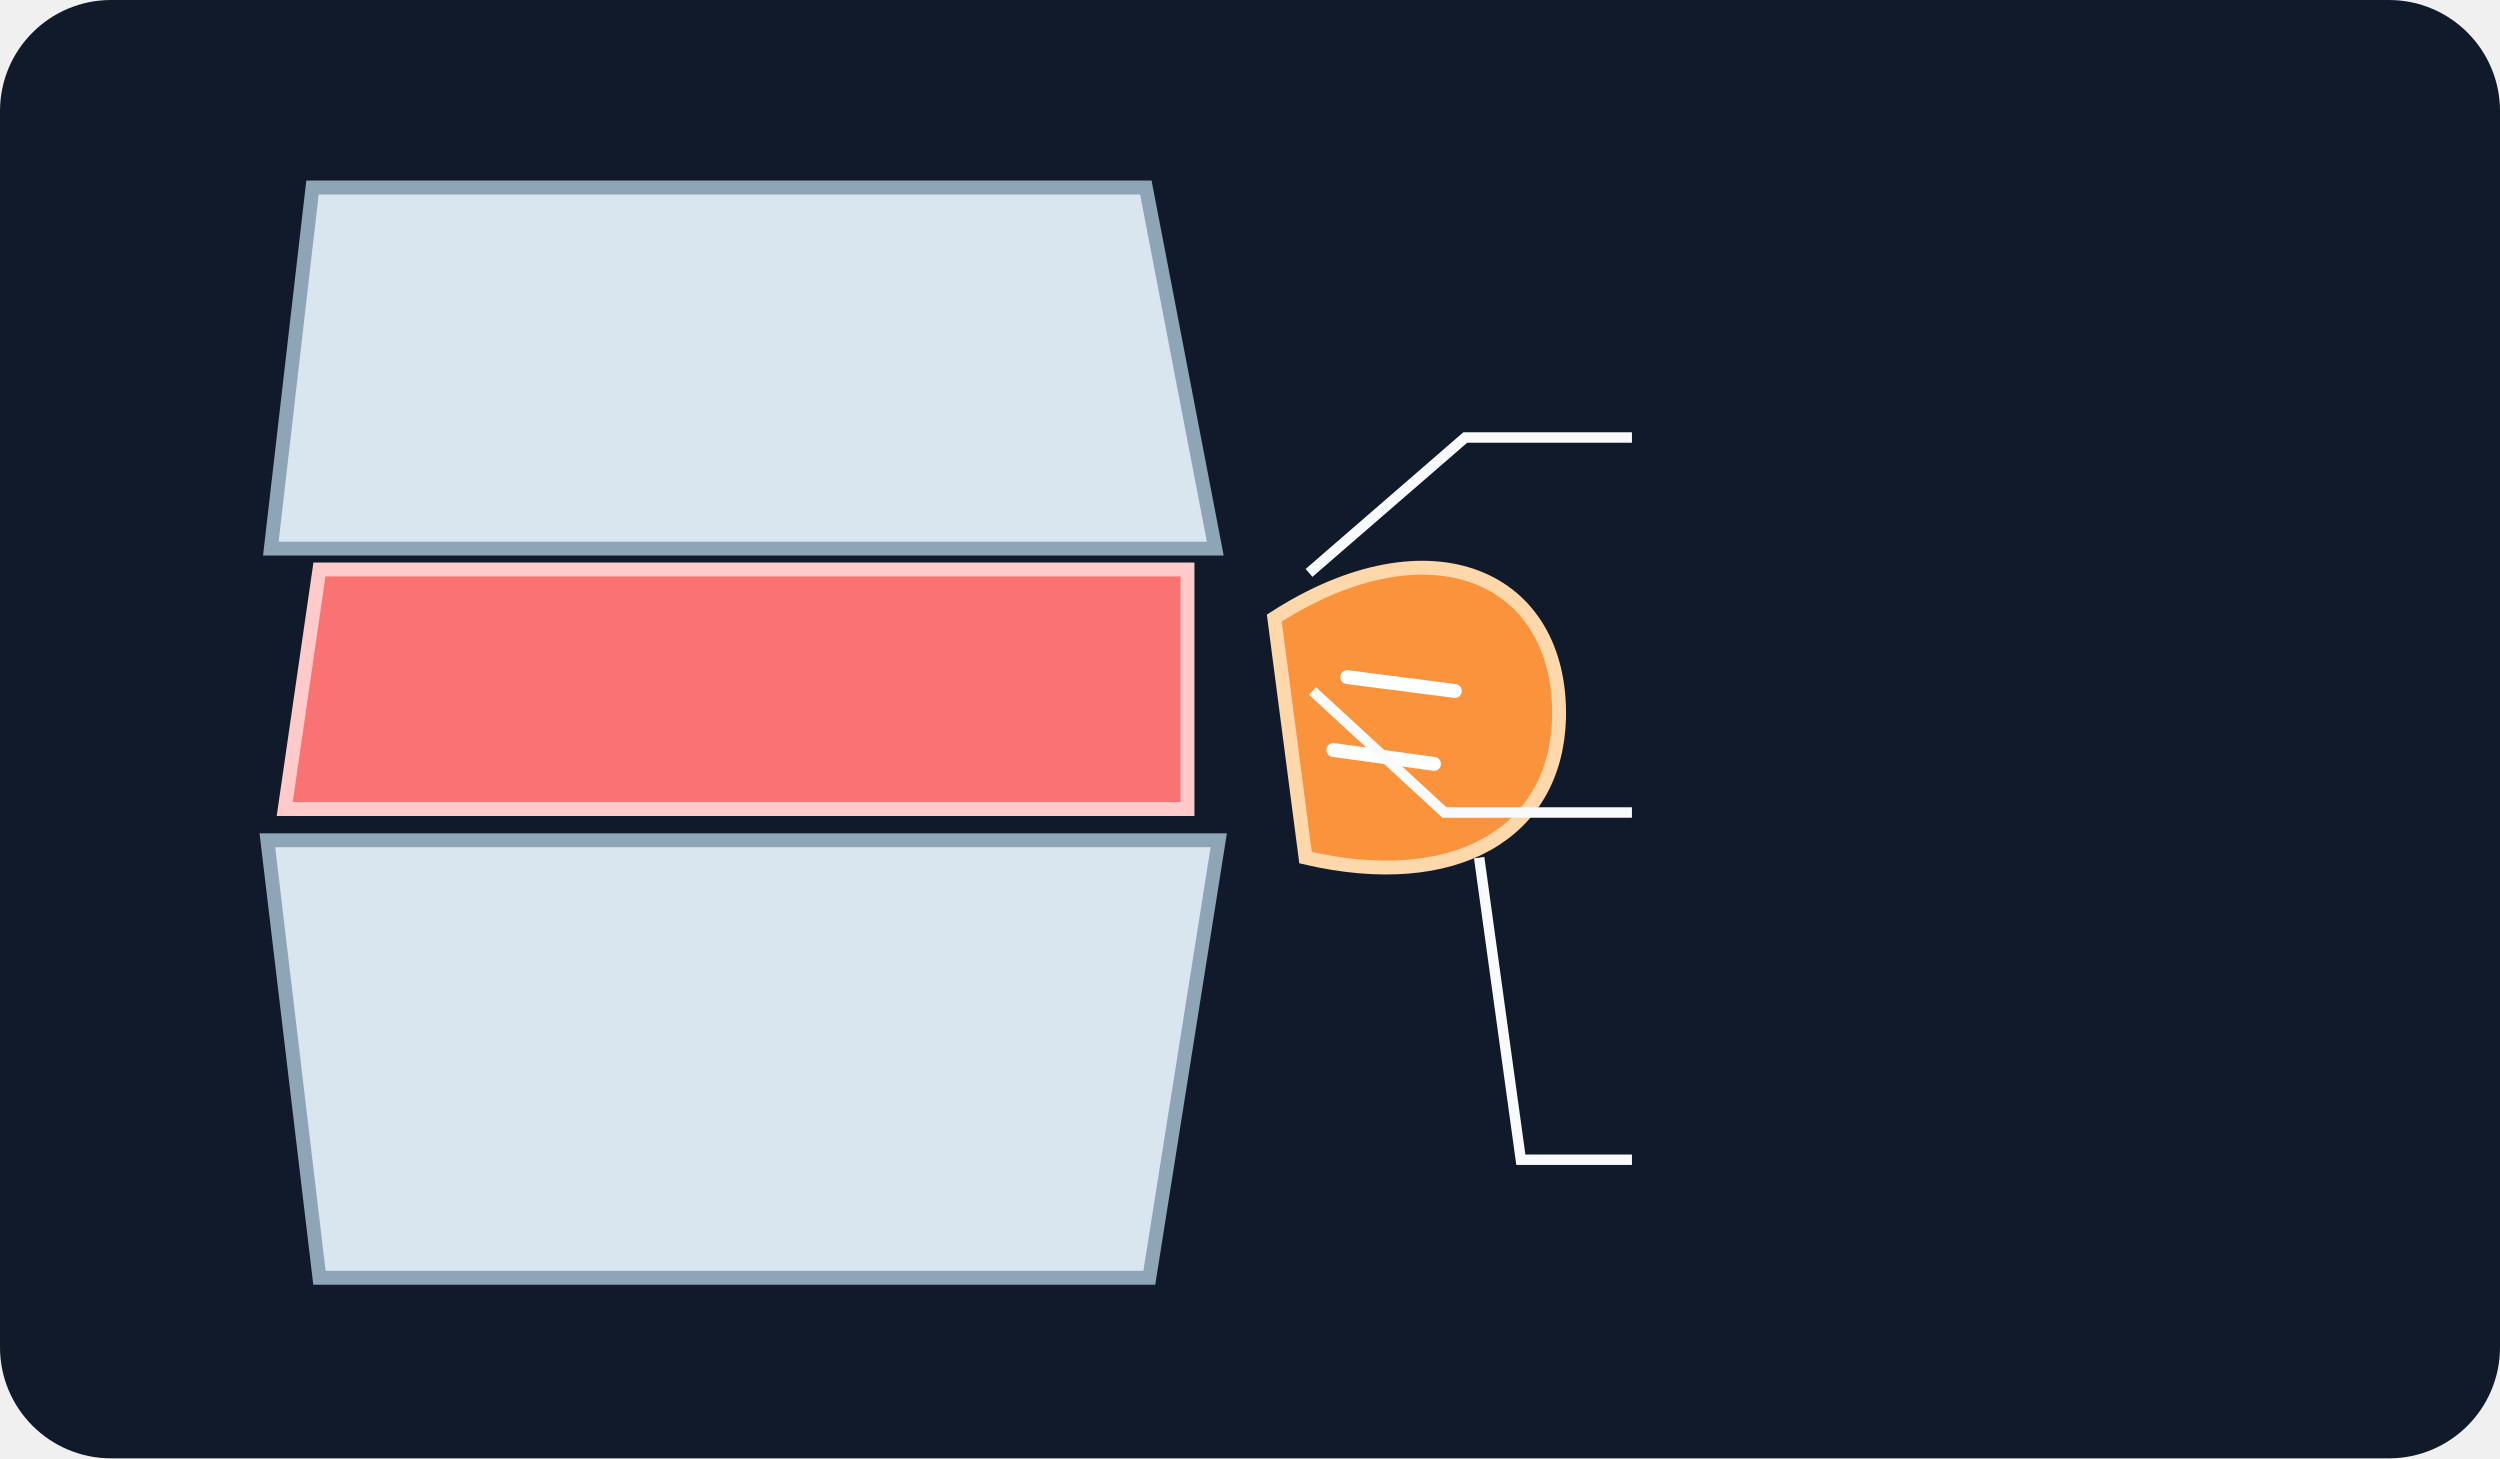
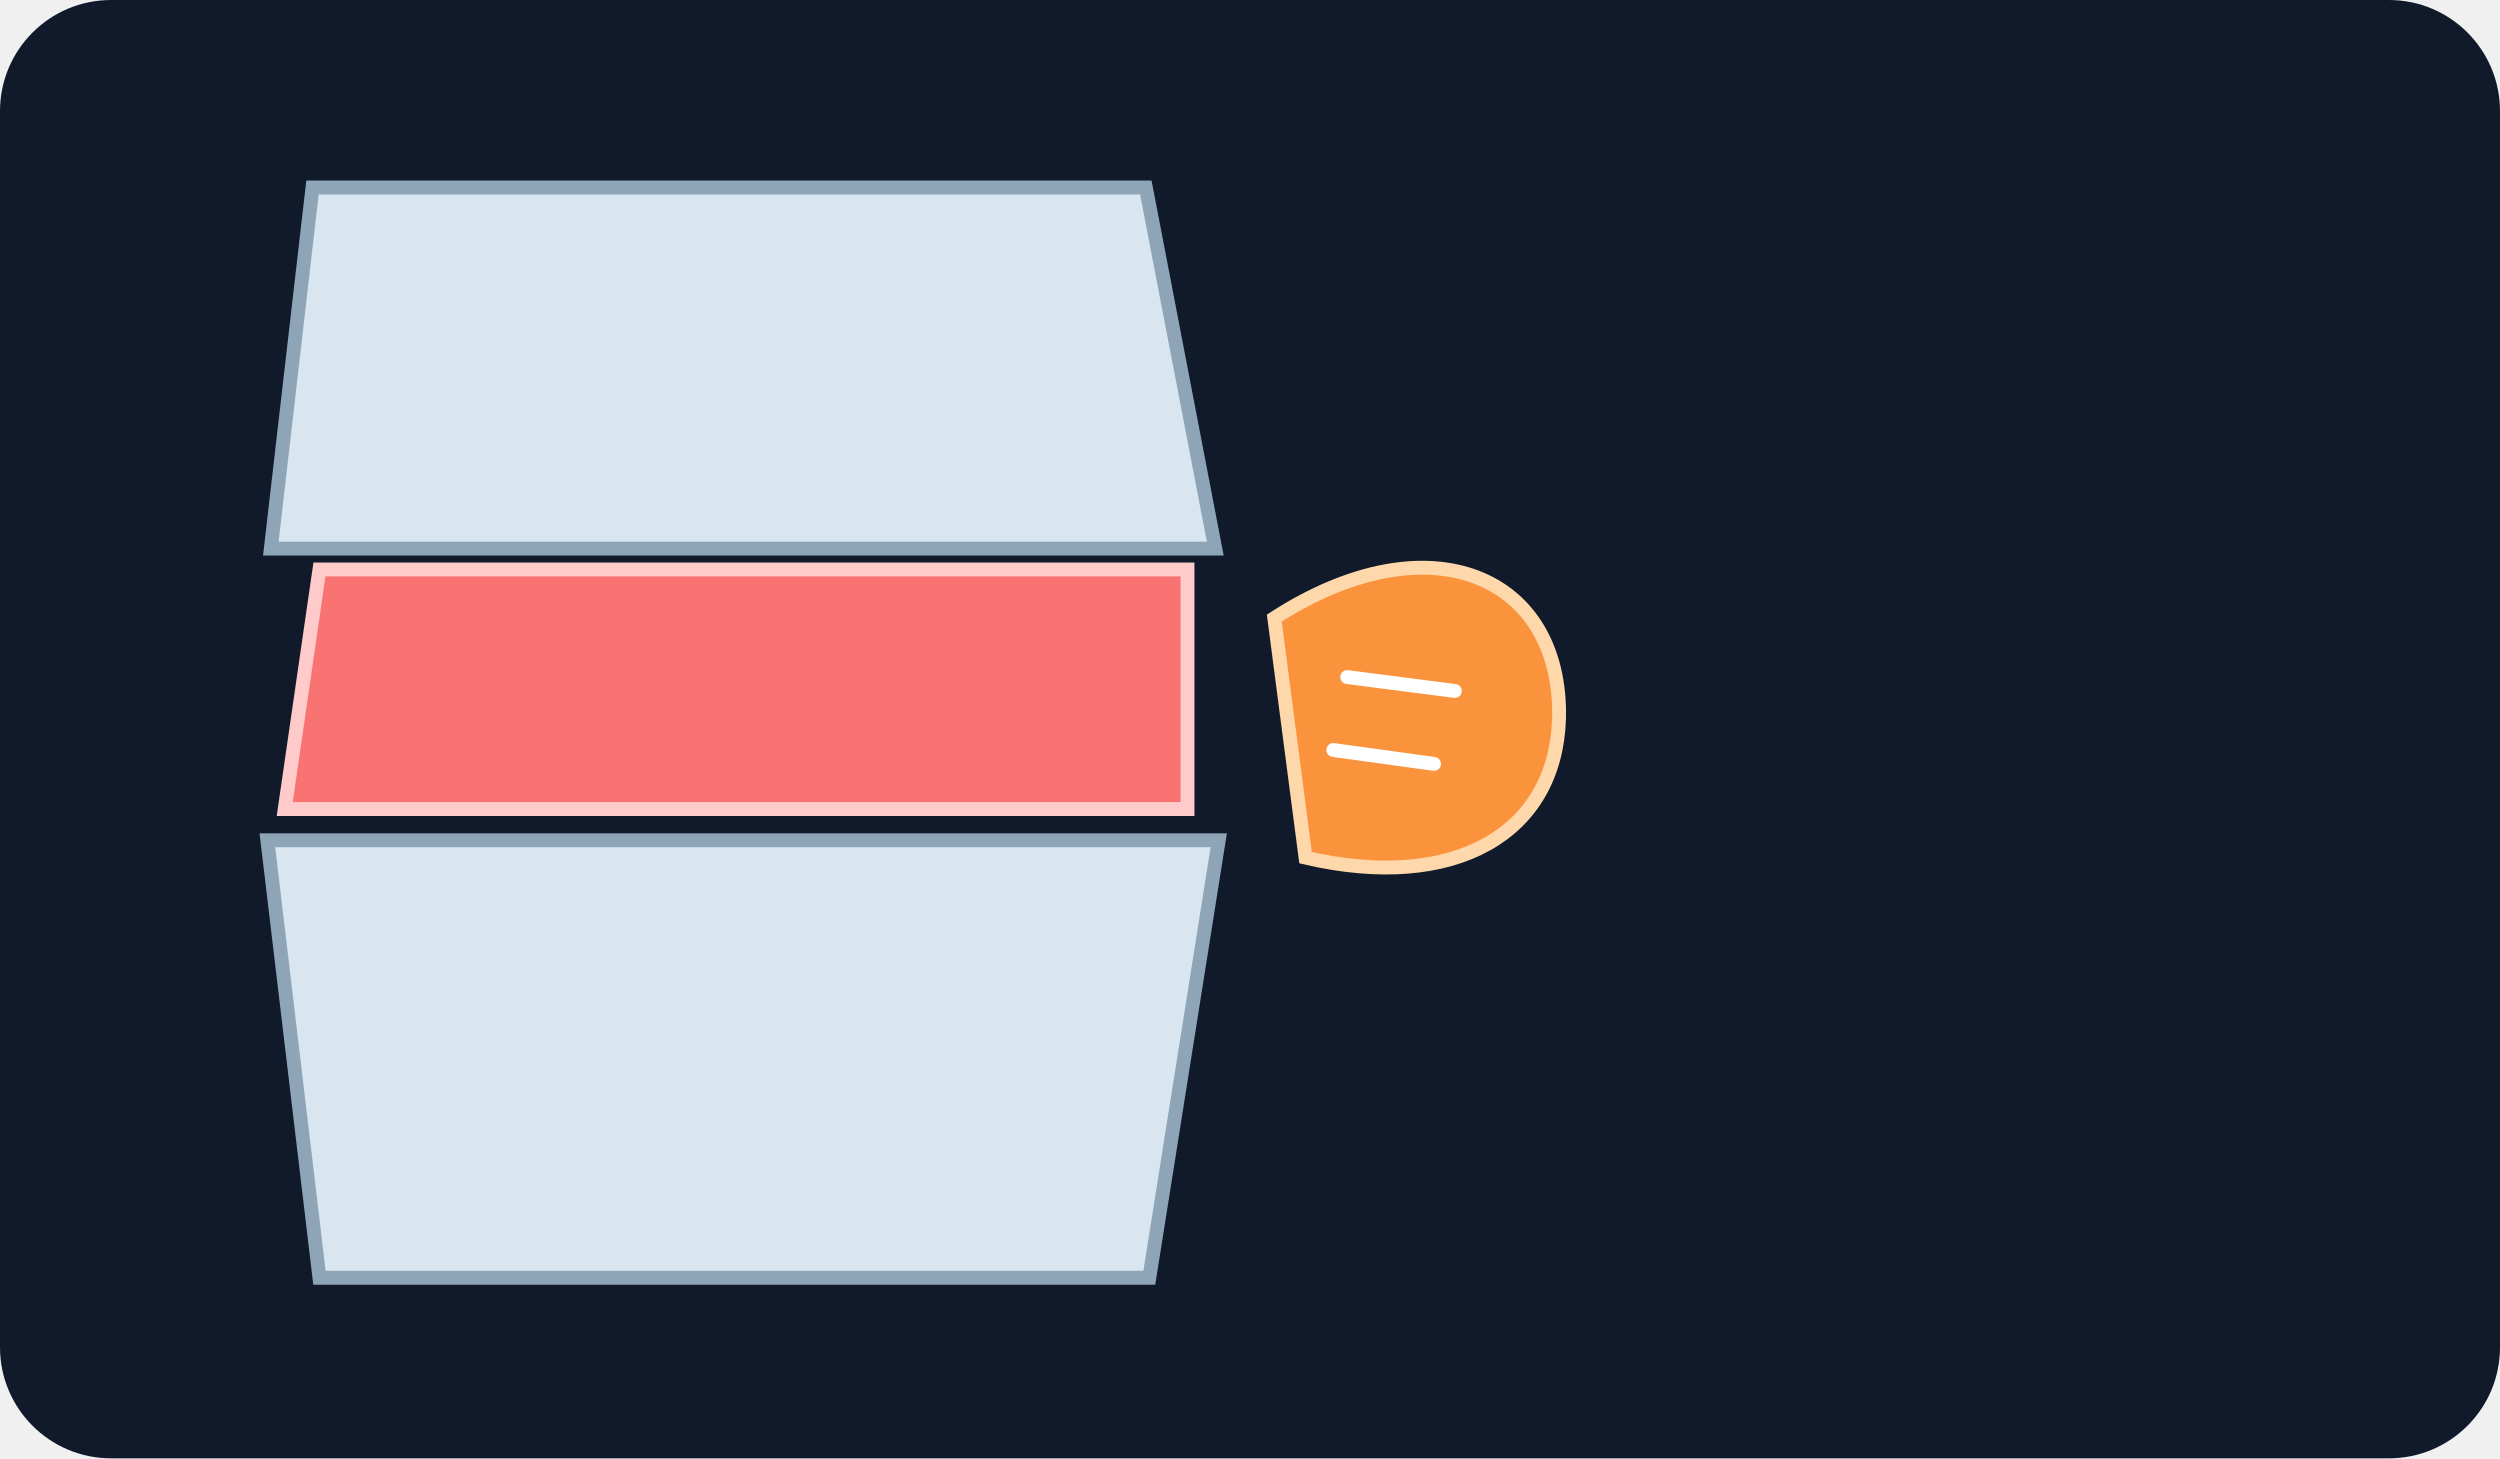
<svg xmlns="http://www.w3.org/2000/svg" viewBox="0 0 720 420">
  <rect width="720" height="420" rx="32" fill="#101a2b" />
  <g fill="#d9e5ef" stroke="#8ea5b8" stroke-width="4">
    <path d="M90 54h240l20 104H78z" />
    <path d="M77 242h274l-20 126H92z" />
  </g>
  <path d="M92 164h250v69H82z" fill="#f97373" stroke="#fecaca" stroke-width="4" />
  <path d="M367 178c45-29 83-12 82 29-1 33-30 50-73 40z" fill="#fb923c" stroke="#fed7aa" stroke-width="4" />
  <path d="M388 195l31 4m-35 17 29 4" stroke="#fff" stroke-width="4" stroke-linecap="round" />
-   <path d="M470 126h-48l-45 39M470 234h-54l-38-35M470 334h-32l-12-87" fill="none" stroke="#f8fafc" stroke-width="3" />
</svg>
